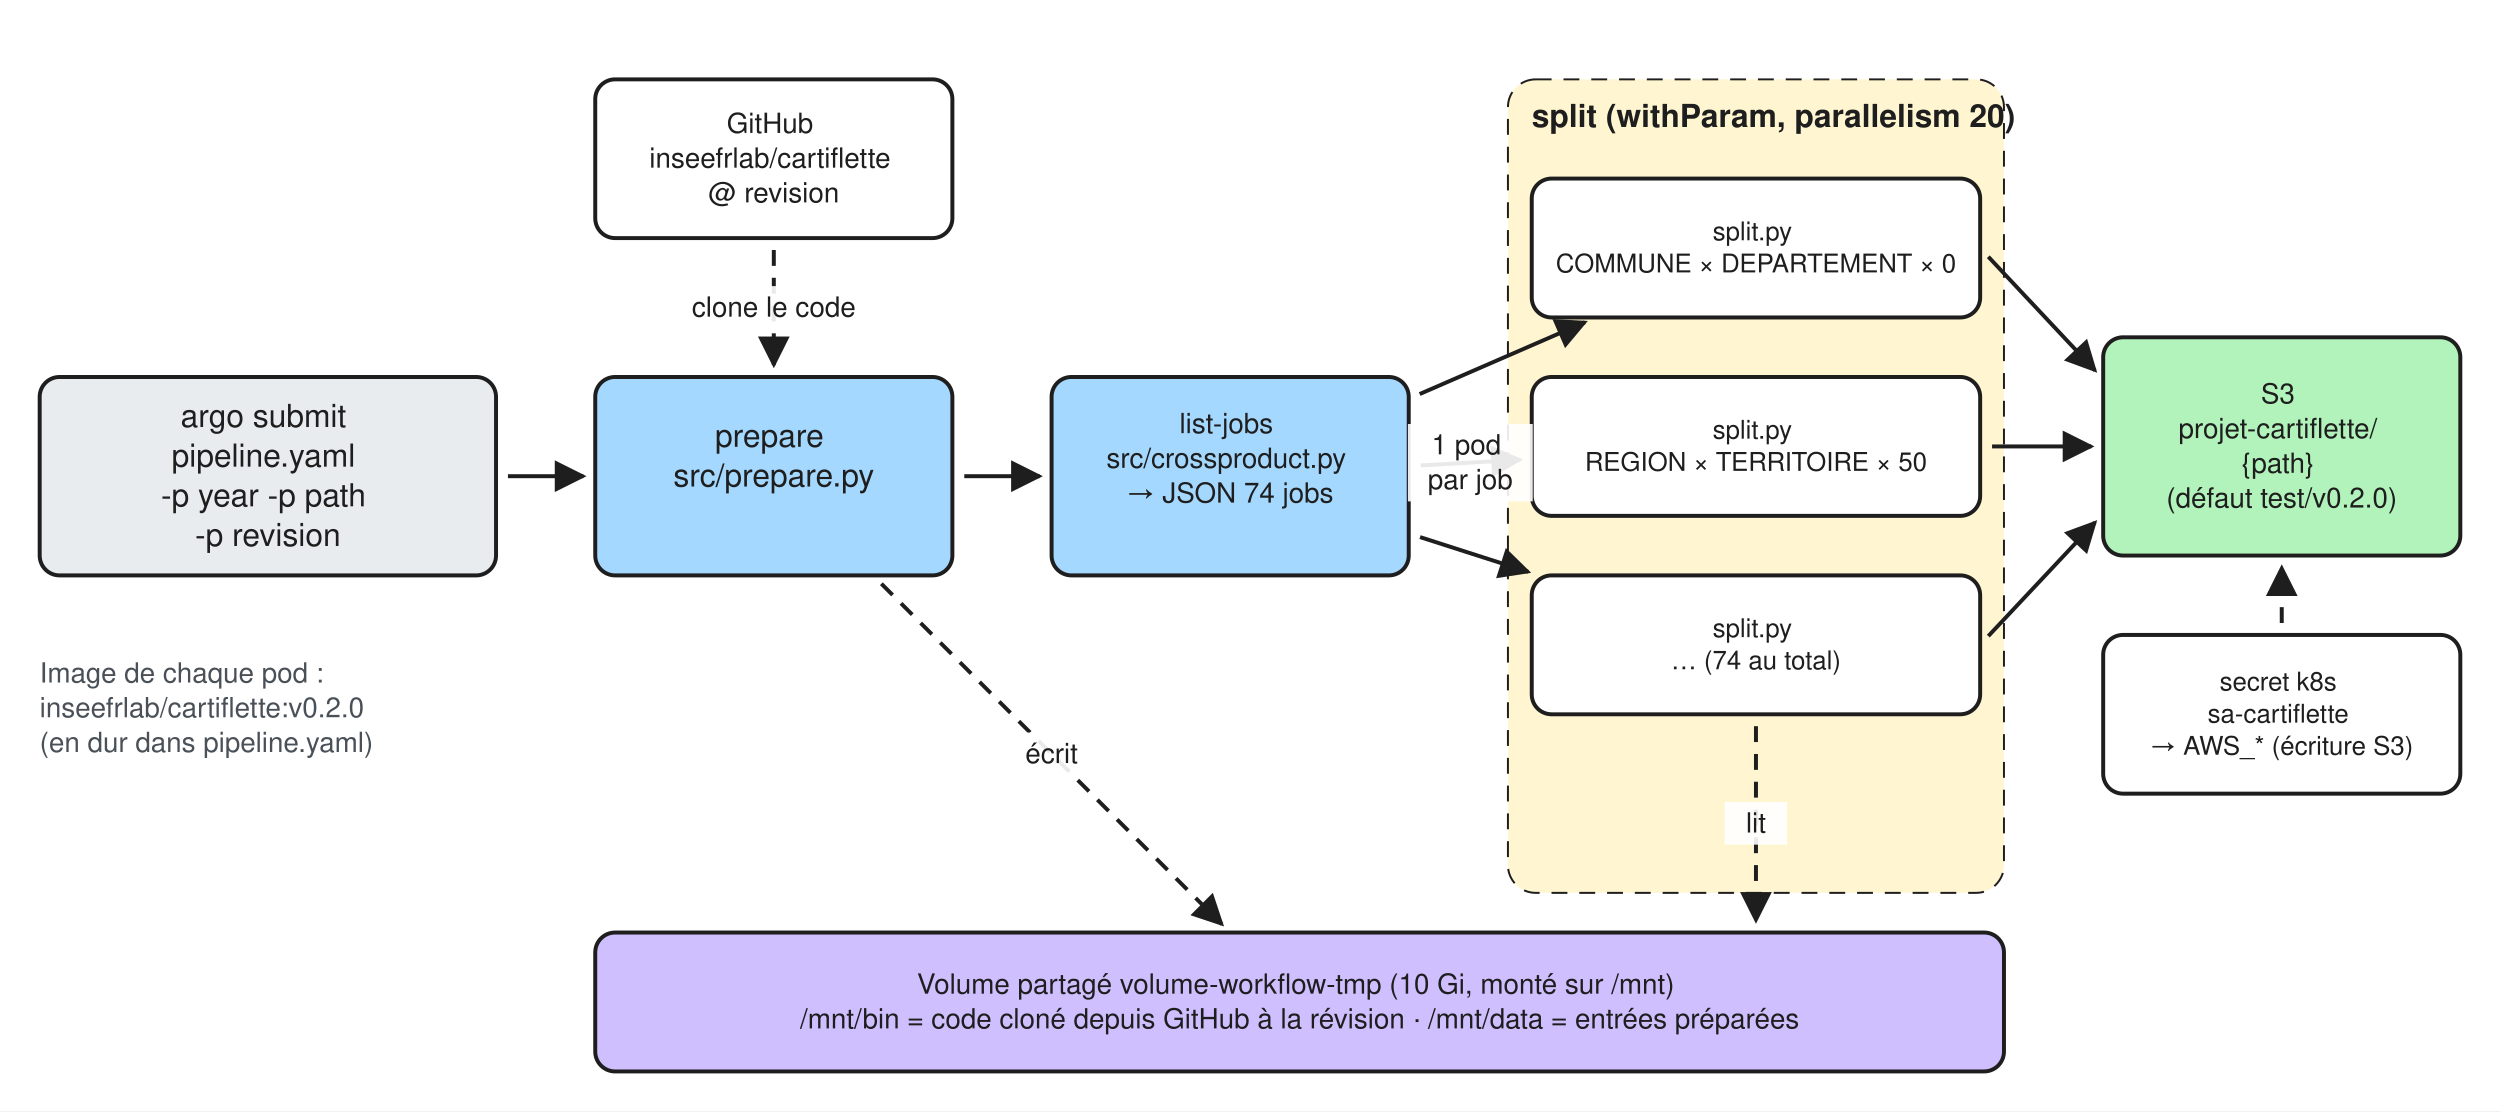
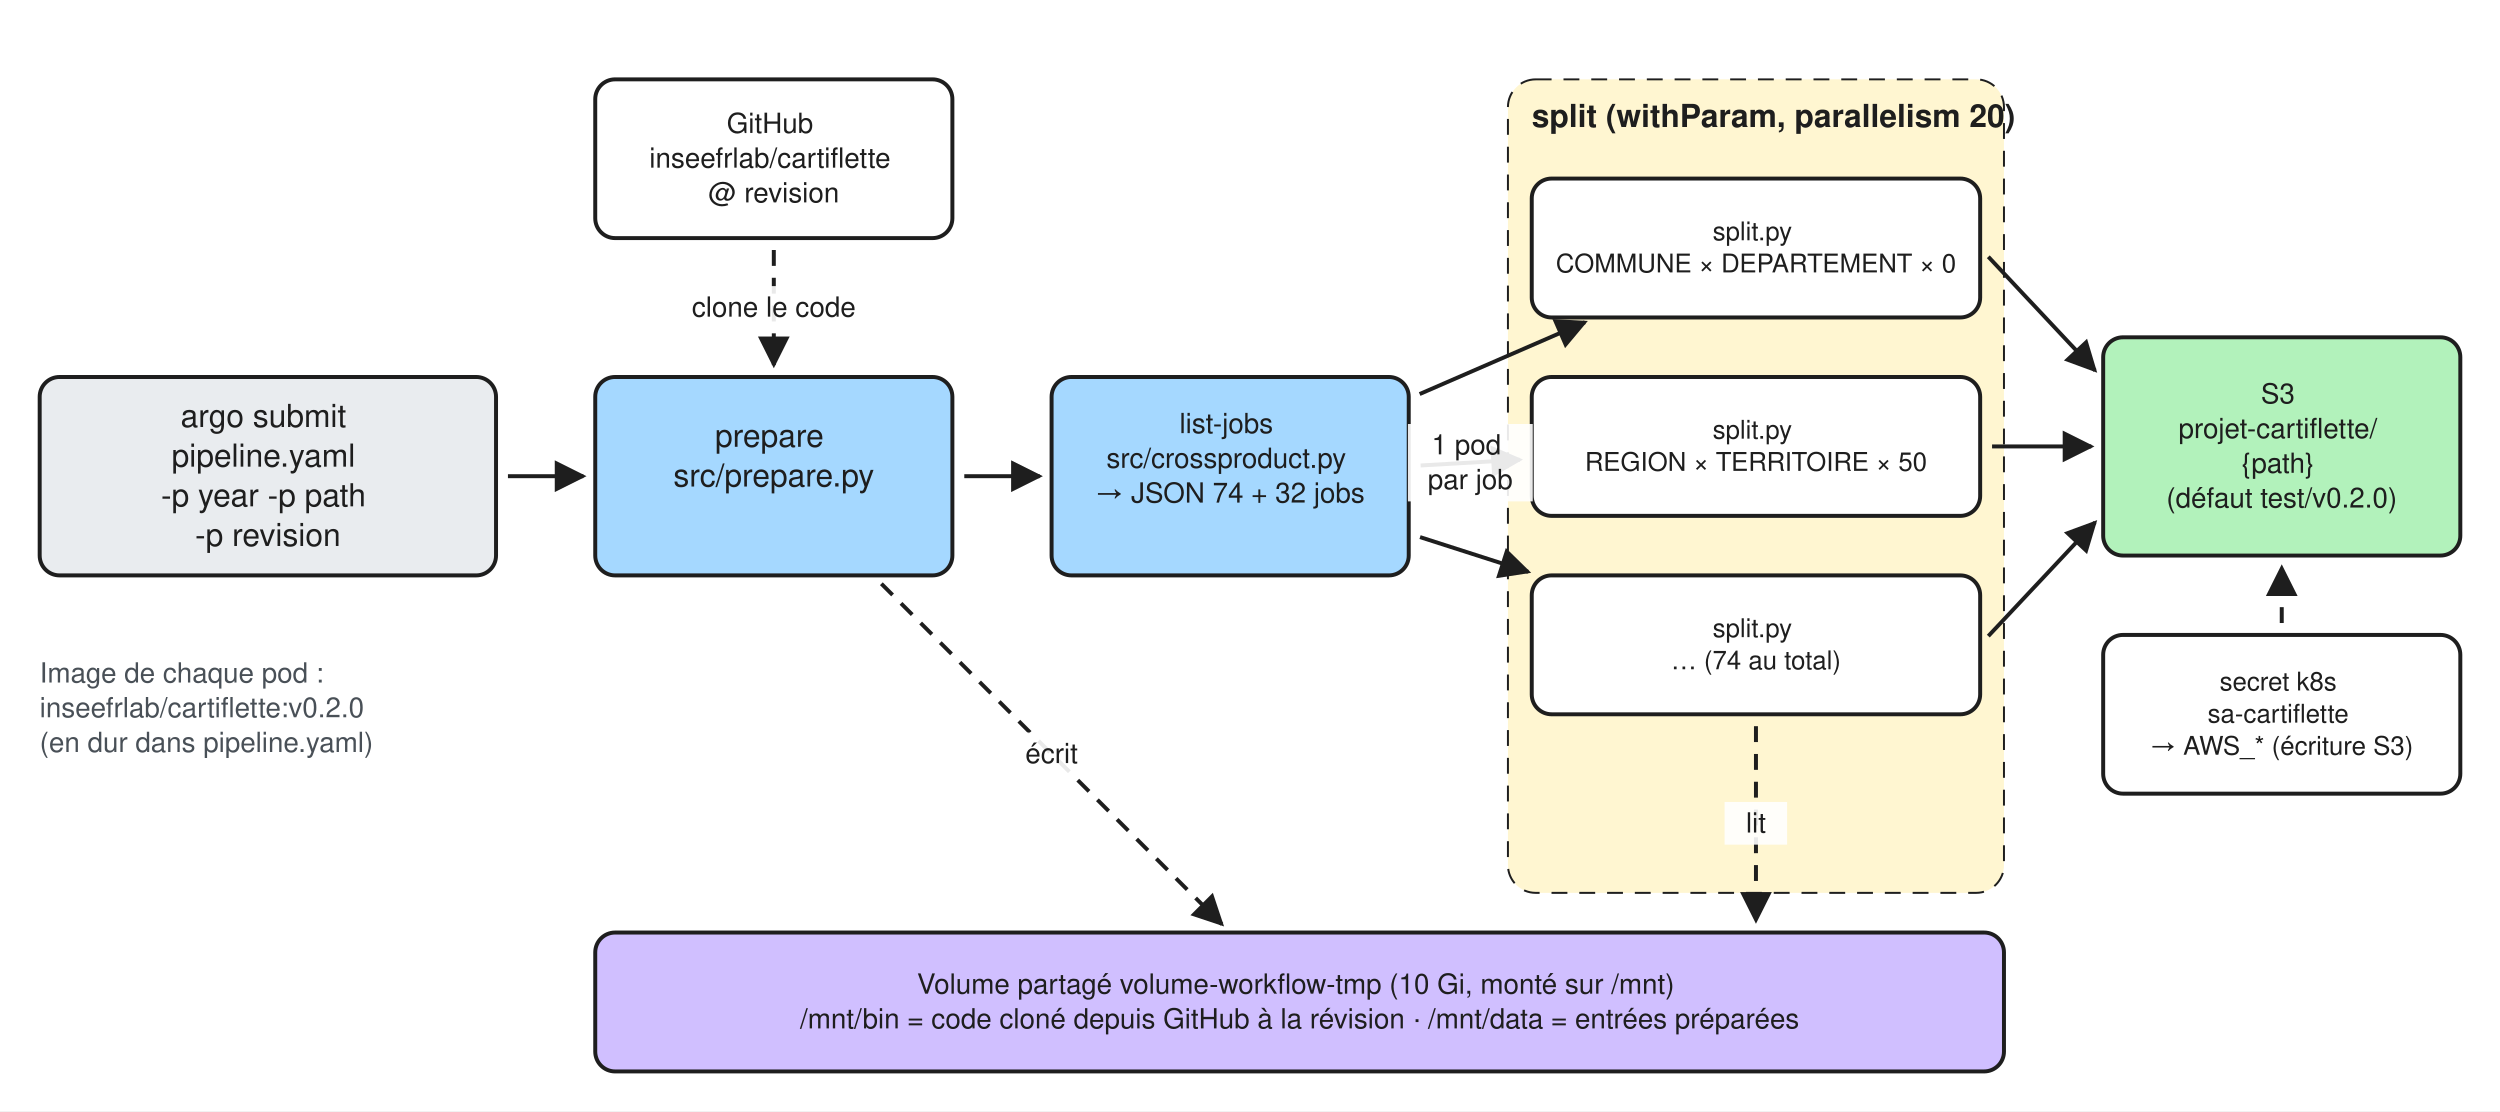
<svg xmlns="http://www.w3.org/2000/svg" viewBox="0 0 1260 560" width="1260" height="560" font-family="Segoe UI, Helvetica, Arial, sans-serif">
  <defs>
    <marker id="head" viewBox="0 0 10 10" refX="9" refY="5" markerWidth="8" markerHeight="8" orient="auto-start-reverse">
      <path d="M 0 0 L 10 5 L 0 10 z" fill="#1e1e1e" />
    </marker>
    <marker id="head-rev" viewBox="0 0 10 10" refX="9" refY="5" markerWidth="8" markerHeight="8" orient="auto-start-reverse">
      <path d="M 0 0 L 10 5 L 0 10 z" fill="#1e1e1e" />
    </marker>
  </defs>
  <rect width="1260" height="560" fill="#ffffff" />
  <rect x="20" y="190" width="230" height="100" rx="10" fill="#e9ecef" stroke="#1e1e1e" stroke-width="2" />
  <text x="135.0" y="215.2" font-size="16" text-anchor="middle" fill="#1e1e1e">
    <tspan x="135.0" dy="0.0">argo submit</tspan>
    <tspan x="135.0" dy="20.0">pipeline.yaml</tspan>
    <tspan x="135.0" dy="20.0">-p year  -p path</tspan>
    <tspan x="135.0" dy="20.0">-p revision</tspan>
  </text>
  <rect x="300" y="190" width="180" height="100" rx="10" fill="#a5d8ff" stroke="#1e1e1e" stroke-width="2" />
  <text x="390.0" y="225.2" font-size="16" text-anchor="middle" fill="#1e1e1e">
    <tspan x="390.0" dy="0.0">prepare</tspan>
    <tspan x="390.0" dy="20.0" />
    <tspan x="390.0" dy="20.0">src/prepare.py</tspan>
  </text>
  <rect x="530" y="190" width="180" height="100" rx="10" fill="#a5d8ff" stroke="#1e1e1e" stroke-width="2" />
  <text x="620.0" y="218.3" font-size="14" text-anchor="middle" fill="#1e1e1e">
    <tspan x="620.0" dy="0.0">list-jobs</tspan>
    <tspan x="620.0" dy="17.5" />
    <tspan x="620.0" dy="17.5">src/crossproduct.py</tspan>
-     <tspan x="620.0" dy="17.5">→ JSON 74 jobs</tspan>
+     <tspan x="620.0" dy="17.5">→ JSON 74 + 32 jobs</tspan>
  </text>
  <rect x="760" y="40" width="250" height="410" rx="14" fill="#ffec99" fill-opacity="0.45" stroke="#1e1e1e" stroke-width="1" stroke-dasharray="8 6" />
  <text x="772.0" y="64.0" font-size="16" text-anchor="start" fill="#1e1e1e" font-weight="600">
    <tspan x="772.0" dy="0.0">split  (withParam, parallelism 20)</tspan>
  </text>
  <rect x="772" y="90" width="226" height="70" rx="10" fill="#ffffff" stroke="#1e1e1e" stroke-width="2" />
  <text x="885.0" y="121.1" font-size="13" text-anchor="middle" fill="#1e1e1e">
    <tspan x="885.0" dy="0.0">split.py</tspan>
    <tspan x="885.0" dy="16.2">COMMUNE × DEPARTEMENT × 0</tspan>
  </text>
  <rect x="772" y="190" width="226" height="70" rx="10" fill="#ffffff" stroke="#1e1e1e" stroke-width="2" />
  <text x="885.0" y="221.1" font-size="13" text-anchor="middle" fill="#1e1e1e">
    <tspan x="885.0" dy="0.0">split.py</tspan>
    <tspan x="885.0" dy="16.2">REGION × TERRITOIRE × 50</tspan>
  </text>
  <rect x="772" y="290" width="226" height="70" rx="10" fill="#ffffff" stroke="#1e1e1e" stroke-width="2" />
  <text x="885.0" y="321.1" font-size="13" text-anchor="middle" fill="#1e1e1e">
    <tspan x="885.0" dy="0.0">split.py</tspan>
    <tspan x="885.0" dy="16.2">… (74 au total)</tspan>
  </text>
  <rect x="1060" y="170" width="180" height="110" rx="10" fill="#b2f2bb" stroke="#1e1e1e" stroke-width="2" />
  <text x="1150.0" y="203.3" font-size="14" text-anchor="middle" fill="#1e1e1e">
    <tspan x="1150.0" dy="0.0">S3</tspan>
    <tspan x="1150.0" dy="17.5">projet-cartiflette/</tspan>
    <tspan x="1150.0" dy="17.5">{path}</tspan>
    <tspan x="1150.0" dy="17.5">(défaut test/v0.2.0)</tspan>
  </text>
  <rect x="300" y="470" width="710" height="70" rx="10" fill="#d0bfff" stroke="#1e1e1e" stroke-width="2" />
  <text x="655.0" y="500.8" font-size="14" text-anchor="middle" fill="#1e1e1e">
    <tspan x="655.0" dy="0.0">Volume partagé volume-workflow-tmp (10 Gi, monté sur /mnt)</tspan>
    <tspan x="655.0" dy="17.5">/mnt/bin = code cloné depuis GitHub à la révision  ·  /mnt/data = entrées préparées</tspan>
  </text>
  <rect x="300" y="40" width="180" height="80" rx="10" fill="#ffffff" stroke="#1e1e1e" stroke-width="2" />
  <text x="390.0" y="67.0" font-size="14" text-anchor="middle" fill="#1e1e1e">
    <tspan x="390.0" dy="0.0">GitHub</tspan>
    <tspan x="390.0" dy="17.5">inseefrlab/cartiflette</tspan>
    <tspan x="390.0" dy="17.5">@ revision</tspan>
  </text>
  <rect x="1060" y="320" width="180" height="80" rx="10" fill="#ffffff" stroke="#1e1e1e" stroke-width="2" />
  <text x="1150.0" y="348.0" font-size="13" text-anchor="middle" fill="#1e1e1e">
    <tspan x="1150.0" dy="0.0">secret k8s</tspan>
    <tspan x="1150.0" dy="16.2">sa-cartiflette</tspan>
    <tspan x="1150.0" dy="16.2">→ AWS_* (écriture S3)</tspan>
  </text>
  <path d="M 256.0 240.0 L 294.0 240.0" fill="none" stroke="#1e1e1e" stroke-width="2" marker-end="url(#head)" />
  <path d="M 486.0 240.0 L 524.0 240.0" fill="none" stroke="#1e1e1e" stroke-width="2" marker-end="url(#head)" />
  <path d="M 716.0 234.6 L 766.0 231.7" fill="none" stroke="#1e1e1e" stroke-width="2" marker-end="url(#head)" />
  <rect x="709.6" y="213.7" width="62.9" height="39.0" fill="#ffffff" fill-opacity="0.9" />
  <text x="741.0" y="229.0" font-size="14" text-anchor="middle" fill="#1e1e1e">
    <tspan x="741.0" dy="0.0">1 pod</tspan>
    <tspan x="741.0" dy="17.5">par job</tspan>
  </text>
  <path d="M 715.5 198.6 L 798.8 162.4" fill="none" stroke="#1e1e1e" stroke-width="2" marker-end="url(#head)" />
  <path d="M 715.7 270.7 L 770.2 288.2" fill="none" stroke="#1e1e1e" stroke-width="2" marker-end="url(#head)" />
  <path d="M 390.0 126.0 L 390.0 184.0" fill="none" stroke="#1e1e1e" stroke-width="2" stroke-dasharray="8 6" marker-end="url(#head)" />
  <rect x="335.0" y="144.2" width="109.9" height="21.5" fill="#ffffff" fill-opacity="0.9" />
  <text x="390.0" y="159.6" font-size="14" text-anchor="middle" fill="#1e1e1e">
    <tspan x="390.0" dy="0.0">clone le code</tspan>
  </text>
  <path d="M 444.2 294.2 L 615.8 465.8" fill="none" stroke="#1e1e1e" stroke-width="2" stroke-dasharray="8 6" marker-end="url(#head)" />
  <rect x="506.4" y="369.2" width="47.2" height="21.5" fill="#ffffff" fill-opacity="0.9" />
  <text x="530.0" y="384.6" font-size="14" text-anchor="middle" fill="#1e1e1e">
    <tspan x="530.0" dy="0.0">écrit</tspan>
  </text>
  <path d="M 885.0 366.0 L 885.0 464.0" fill="none" stroke="#1e1e1e" stroke-width="2" stroke-dasharray="8 6" marker-end="url(#head)" />
  <rect x="869.2" y="404.2" width="31.5" height="21.5" fill="#ffffff" fill-opacity="0.9" />
  <text x="885.0" y="419.6" font-size="14" text-anchor="middle" fill="#1e1e1e">
    <tspan x="885.0" dy="0.0">lit</tspan>
  </text>
  <path d="M 1002.1 129.4 L 1055.9 186.7" fill="none" stroke="#1e1e1e" stroke-width="2" marker-end="url(#head)" />
  <path d="M 1004.0 225.0 L 1054.0 225.0" fill="none" stroke="#1e1e1e" stroke-width="2" marker-end="url(#head)" />
  <path d="M 1002.1 320.6 L 1055.9 263.3" fill="none" stroke="#1e1e1e" stroke-width="2" marker-end="url(#head)" />
  <path d="M 1150.0 314.0 L 1150.0 286.0" fill="none" stroke="#1e1e1e" stroke-width="2" stroke-dasharray="8 6" marker-end="url(#head)" />
  <text x="20.0" y="344.0" font-size="14" text-anchor="start" fill="#495057">
    <tspan x="20.0" dy="0.0">Image de chaque pod :</tspan>
    <tspan x="20.0" dy="17.5">inseefrlab/cartiflette:v0.2.0</tspan>
    <tspan x="20.0" dy="17.5">(en dur dans pipeline.yaml)</tspan>
  </text>
</svg>
